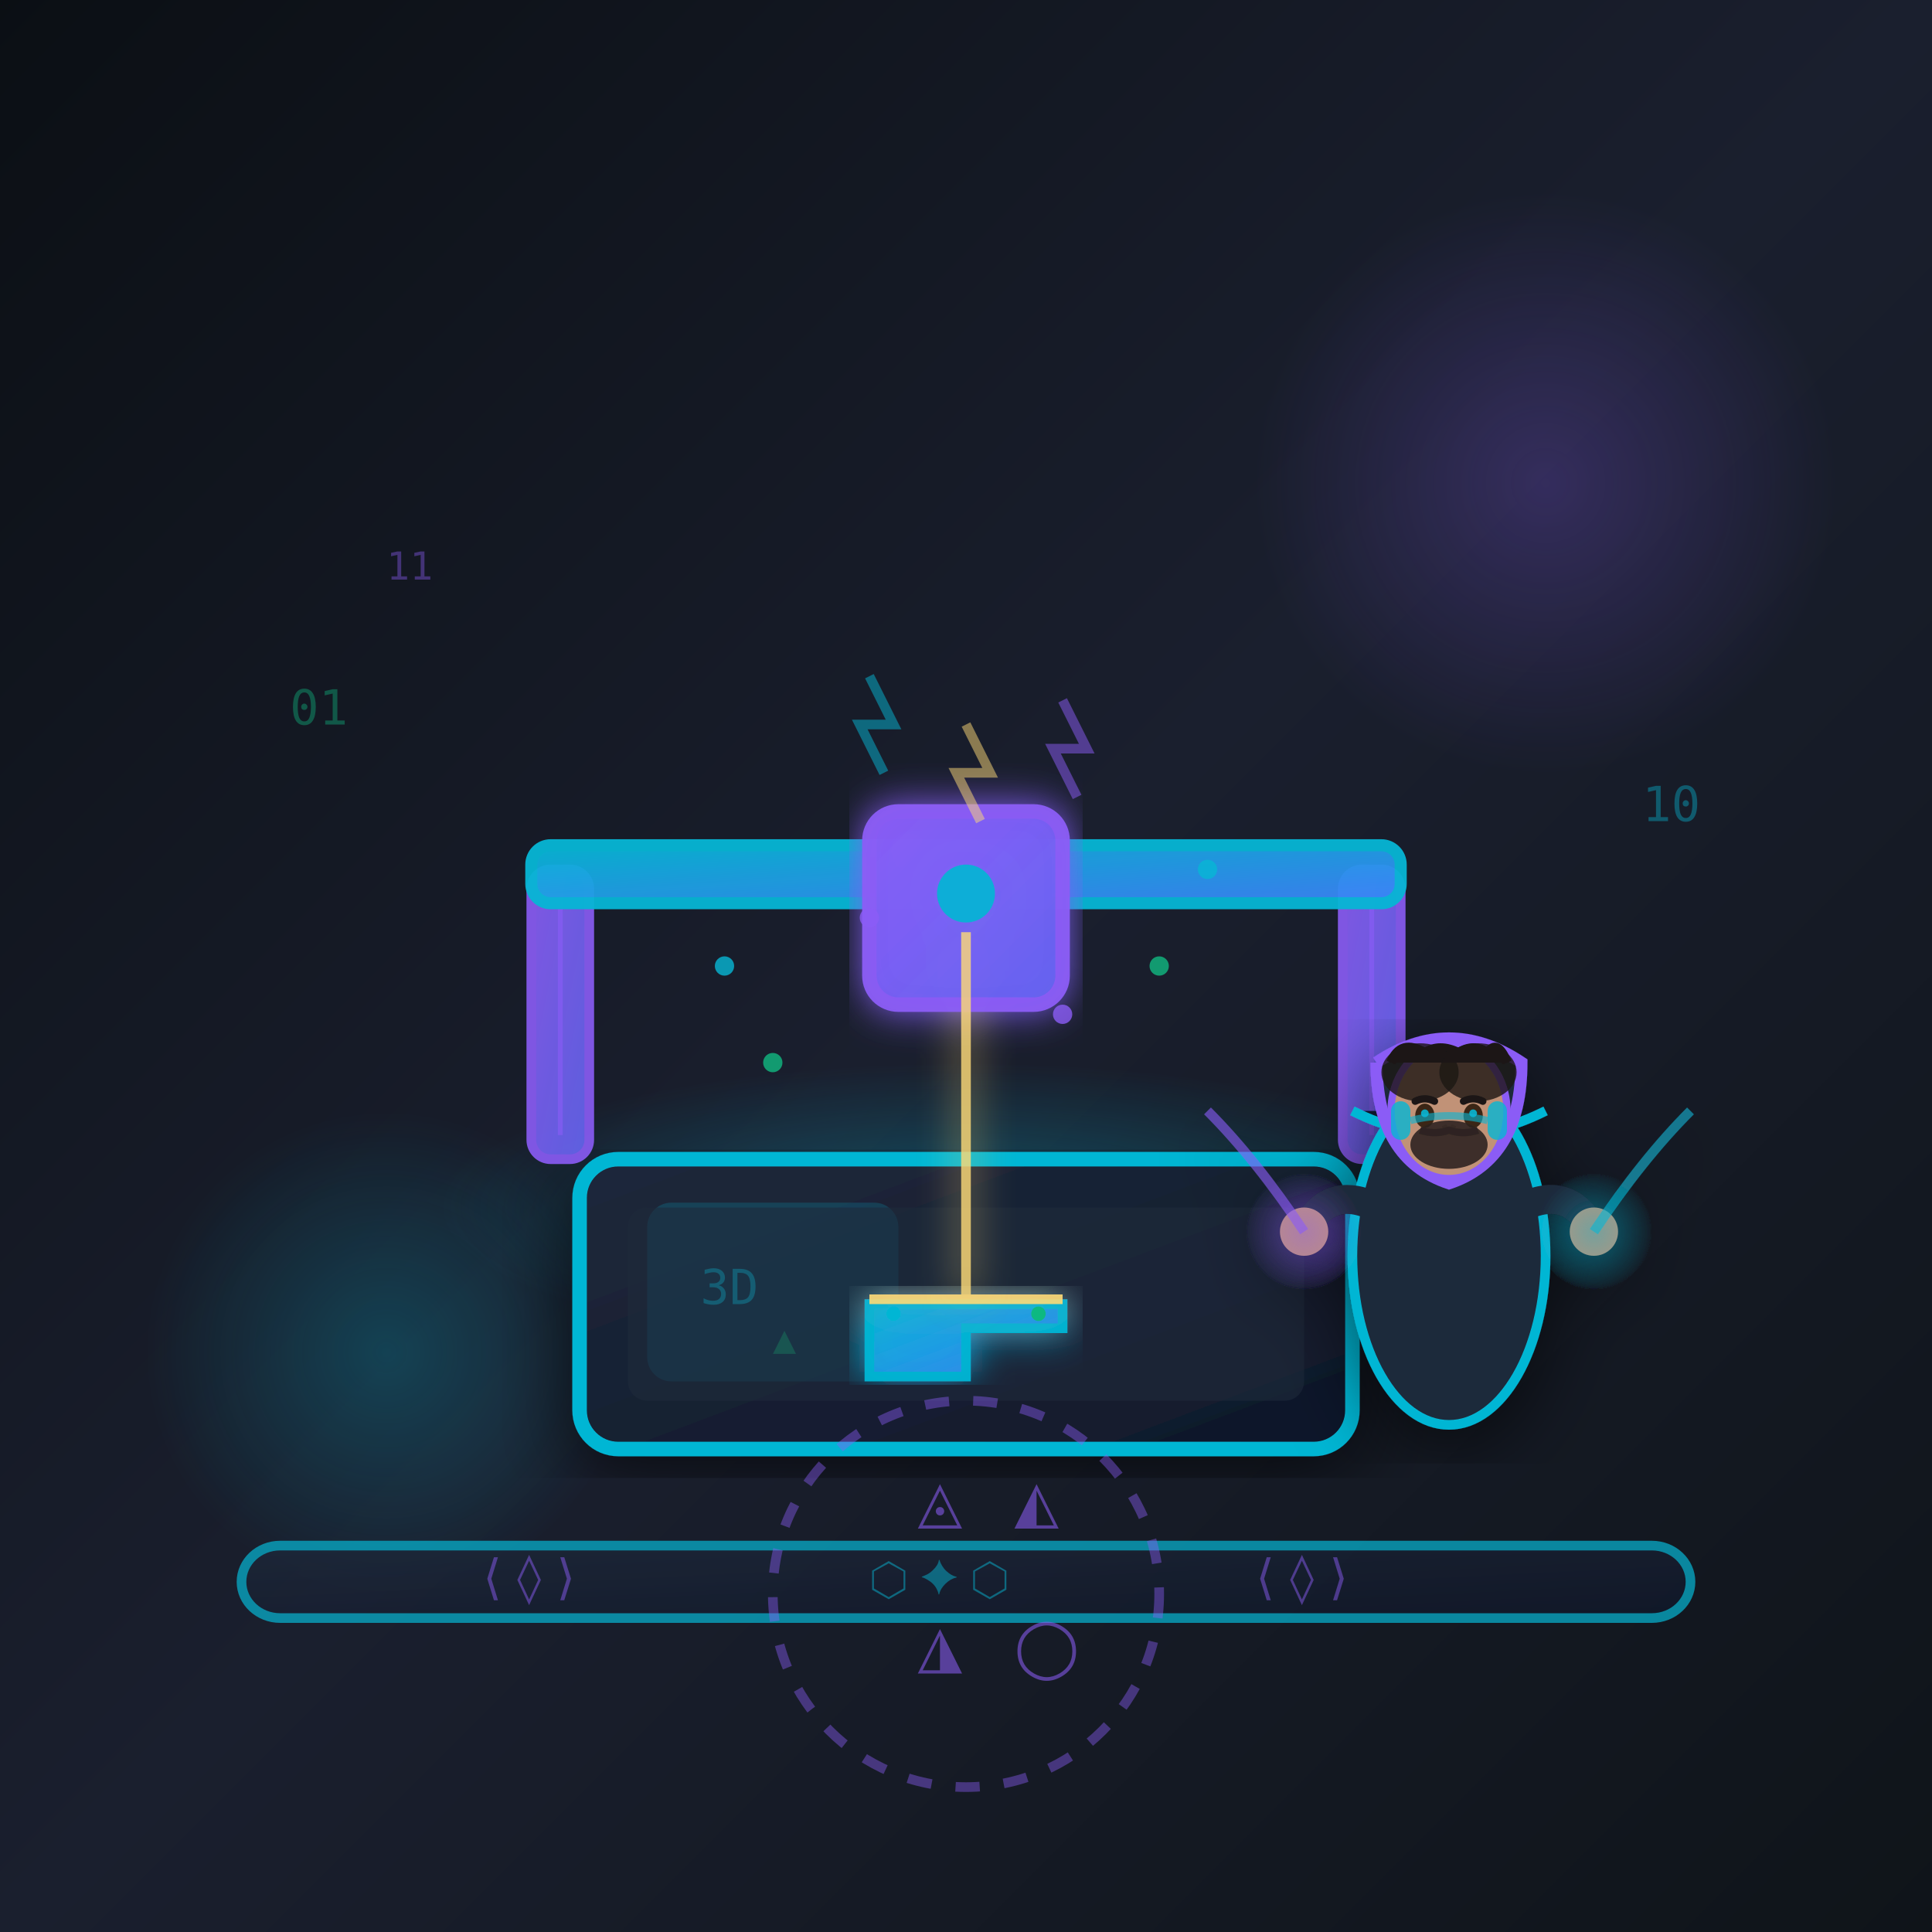
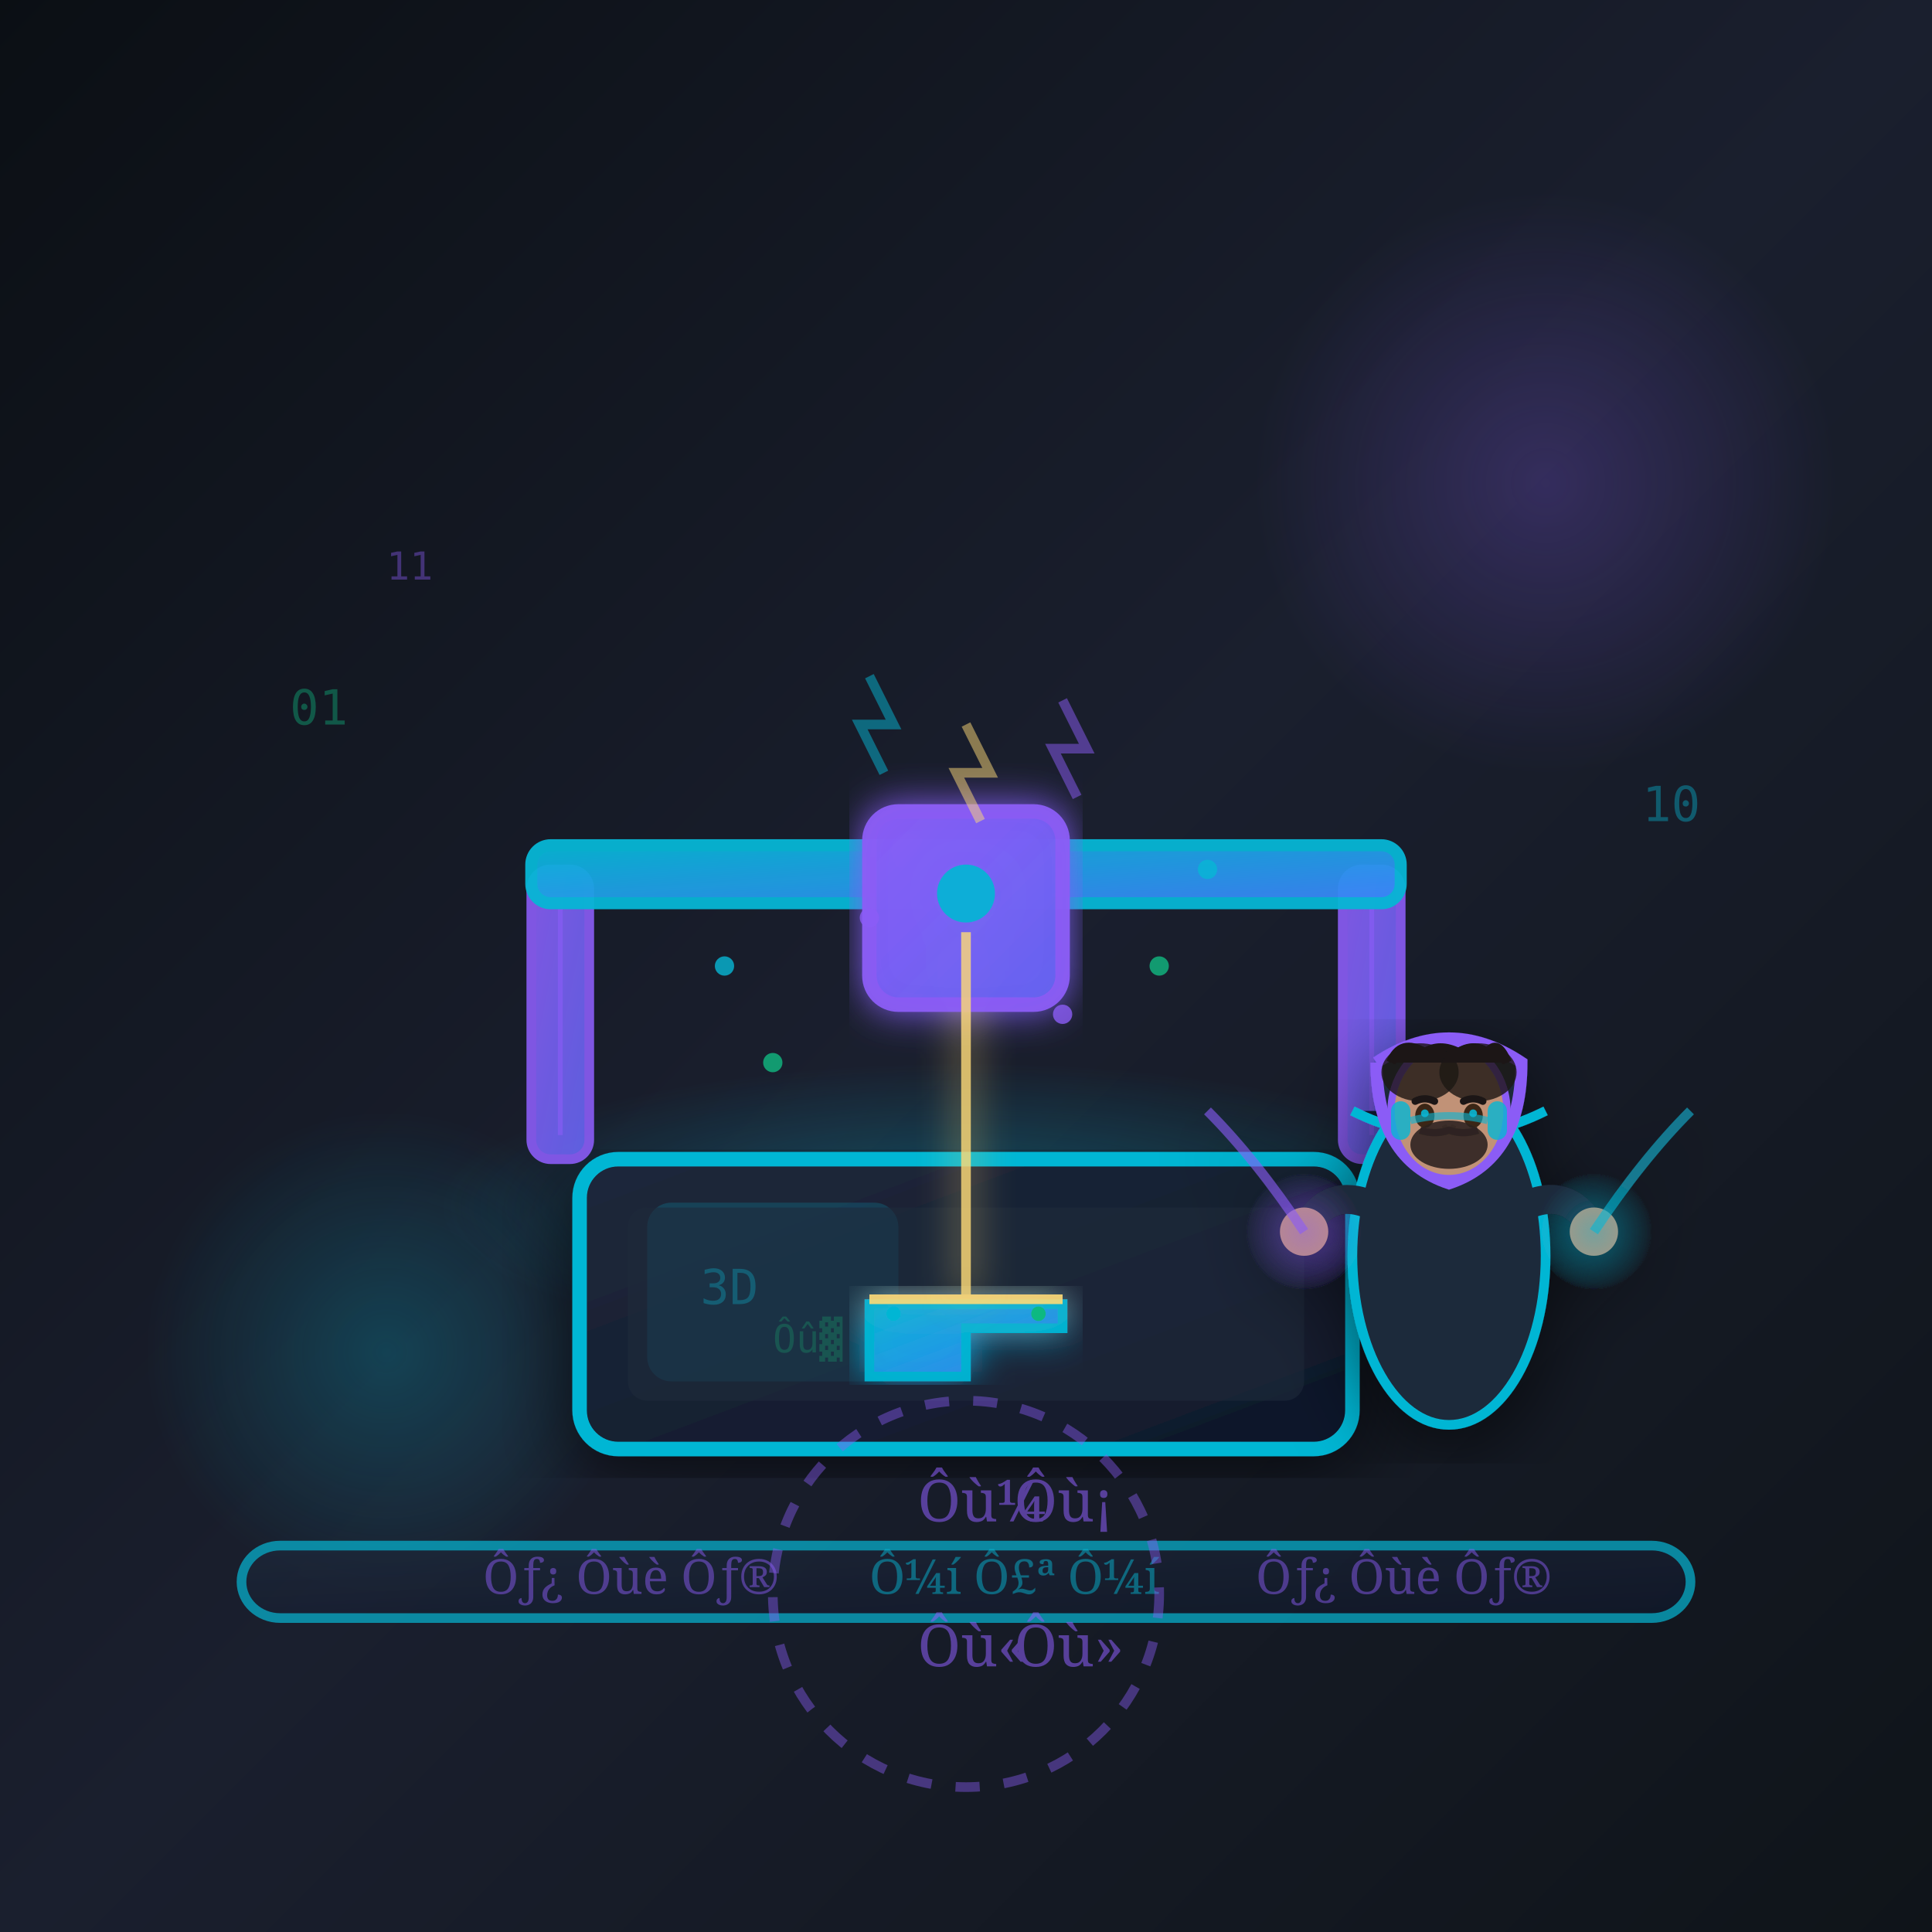
<svg xmlns="http://www.w3.org/2000/svg" viewBox="0 0 400 400" fill="none">
  <defs>
    <linearGradient id="bg-dark" x1="0%" y1="0%" x2="100%" y2="100%">
      <stop offset="0%" stop-color="#0B0F14" />
      <stop offset="50%" stop-color="#1a1f2e" />
      <stop offset="100%" stop-color="#0f1419" />
    </linearGradient>
    <linearGradient id="magic-cyan" x1="0%" y1="0%" x2="100%" y2="100%">
      <stop offset="0%" stop-color="#06B6D4" stop-opacity="1" />
      <stop offset="100%" stop-color="#3b82f6" stop-opacity="1" />
    </linearGradient>
    <linearGradient id="magic-purple" x1="0%" y1="0%" x2="100%" y2="100%">
      <stop offset="0%" stop-color="#8b5cf6" stop-opacity="1" />
      <stop offset="100%" stop-color="#6366f1" stop-opacity="1" />
    </linearGradient>
    <linearGradient id="magic-dark" x1="0%" y1="0%" x2="100%" y2="100%">
      <stop offset="0%" stop-color="#1e293b" stop-opacity="1" />
      <stop offset="100%" stop-color="#0f172a" stop-opacity="1" />
    </linearGradient>
    <radialGradient id="glow-cyan" cx="50%" cy="50%" r="50%">
      <stop offset="0%" stop-color="#06B6D4" stop-opacity="0.8" />
      <stop offset="100%" stop-color="#06B6D4" stop-opacity="0" />
    </radialGradient>
    <radialGradient id="glow-purple" cx="50%" cy="50%" r="50%">
      <stop offset="0%" stop-color="#8b5cf6" stop-opacity="0.8" />
      <stop offset="100%" stop-color="#8b5cf6" stop-opacity="0" />
    </radialGradient>
    <filter id="glow-effect">
      <feGaussianBlur stdDeviation="4" result="coloredBlur" />
      <feMerge>
        <feMergeNode in="coloredBlur" />
        <feMergeNode in="SourceGraphic" />
      </feMerge>
    </filter>
    <filter id="shadow-strong">
      <feDropShadow dx="0" dy="4" stdDeviation="8" flood-opacity="0.6" />
    </filter>
  </defs>
  <rect width="400" height="400" fill="url(#bg-dark)" />
  <circle cx="320" cy="100" r="60" fill="url(#glow-purple)" opacity="0.3">
    <animate attributeName="r" values="60;70;60" dur="4s" repeatCount="indefinite" />
    <animate attributeName="opacity" values="0.3;0.5;0.3" dur="4s" repeatCount="indefinite" />
  </circle>
  <circle cx="80" cy="280" r="50" fill="url(#glow-cyan)" opacity="0.3">
    <animate attributeName="r" values="50;60;50" dur="3.5s" repeatCount="indefinite" />
    <animate attributeName="opacity" values="0.3;0.5;0.3" dur="3.5s" repeatCount="indefinite" />
  </circle>
  <rect x="50" y="320" width="300" height="15" rx="8" fill="url(#magic-dark)" stroke="#06B6D4" stroke-width="2" opacity="0.7" />
  <g class="runes" opacity="0.6">
-     <text x="100" y="330" font-family="serif" font-size="10" fill="#8b5cf6" opacity="0.8">⟨ ◊ ⟩</text>
+     <text x="100" y="330" font-family="serif" font-size="10" fill="#8b5cf6" opacity="0.8">Ôƒ¿ Ôùè Ôƒ®</text>
    <animate attributeName="opacity" values="0.6;1;0.6" dur="3s" repeatCount="indefinite" />
-     <text x="180" y="330" font-family="serif" font-size="10" fill="#06B6D4" opacity="0.8">⬡ ✦ ⬡</text>
-     <text x="260" y="330" font-family="serif" font-size="10" fill="#8b5cf6" opacity="0.8">⟨ ◊ ⟩</text>
+     <text x="180" y="330" font-family="serif" font-size="10" fill="#06B6D4" opacity="0.8">Ô¼í Ô£ª Ô¼í</text>
+     <text x="260" y="330" font-family="serif" font-size="10" fill="#8b5cf6" opacity="0.8">Ôƒ¿ Ôùè Ôƒ®</text>
  </g>
  <g class="printer-magic">
    <ellipse cx="200" cy="250" rx="110" ry="30" fill="url(#glow-cyan)" opacity="0.4">
      <animate attributeName="opacity" values="0.4;0.7;0.4" dur="2s" repeatCount="indefinite" />
      <animate attributeName="rx" values="110;120;110" dur="2s" repeatCount="indefinite" />
    </ellipse>
    <rect x="120" y="240" width="160" height="60" rx="8" fill="url(#magic-dark)" stroke="#06B6D4" stroke-width="3" filter="url(#shadow-strong)" />
    <rect x="135" y="250" width="50" height="35" rx="4" fill="#06B6D4" opacity="0.2" stroke="#06B6D4" stroke-width="2">
      <animate attributeName="opacity" values="0.2;0.4;0.2" dur="2s" repeatCount="indefinite" />
    </rect>
    <text x="145" y="270" font-family="monospace" font-size="10" fill="#06B6D4" opacity="0.9">3D</text>
-     <text x="160" y="280" font-family="monospace" font-size="8" fill="#10B981" opacity="0.7">▲</text>
+     <text x="160" y="280" font-family="monospace" font-size="8" fill="#10B981" opacity="0.7">Ôû▓</text>
    <rect x="130" y="250" width="140" height="40" rx="4" fill="#1e293b" opacity="0.6" />
    <g class="print-object-magic" filter="url(#glow-effect)">
      <path d="M180 270 L180 285 L200 285 L200 275 L220 275 L220 270 Z" fill="url(#magic-cyan)" stroke="#06B6D4" stroke-width="2" opacity="0.95">
        <animate attributeName="opacity" values="0.95;0.7;0.95" dur="2s" repeatCount="indefinite" />
      </path>
      <rect x="180" y="268" width="40" height="2" fill="#FEDA77" opacity="0.9">
        <animate attributeName="width" values="0;40;0" dur="3s" repeatCount="indefinite" />
        <animate attributeName="opacity" values="0.9;1;0.9" dur="3s" repeatCount="indefinite" />
      </rect>
      <circle cx="185" cy="272" r="1.5" fill="#06B6D4">
        <animate attributeName="cy" values="272;260;272" dur="2s" repeatCount="indefinite" />
        <animate attributeName="opacity" values="1;0;1" dur="2s" repeatCount="indefinite" />
      </circle>
      <circle cx="215" cy="272" r="1.5" fill="#10B981">
        <animate attributeName="cy" values="272;260;272" dur="2.5s" repeatCount="indefinite" />
        <animate attributeName="opacity" values="1;0;1" dur="2.5s" repeatCount="indefinite" />
      </circle>
    </g>
    <rect x="110" y="180" width="12" height="60" rx="4" fill="url(#magic-purple)" stroke="#8b5cf6" stroke-width="2" opacity="0.9">
      <animate attributeName="opacity" values="0.9;1;0.9" dur="3s" repeatCount="indefinite" />
    </rect>
    <rect x="278" y="180" width="12" height="60" rx="4" fill="url(#magic-purple)" stroke="#8b5cf6" stroke-width="2" opacity="0.9">
      <animate attributeName="opacity" values="0.9;1;0.9" dur="3s" repeatCount="indefinite" />
    </rect>
    <line x1="116" y1="185" x2="116" y2="235" stroke="#8b5cf6" stroke-width="1" opacity="0.6">
      <animate attributeName="opacity" values="0.6;1;0.6" dur="1.5s" repeatCount="indefinite" />
    </line>
    <line x1="284" y1="185" x2="284" y2="235" stroke="#8b5cf6" stroke-width="1" opacity="0.6">
      <animate attributeName="opacity" values="0.6;1;0.6" dur="1.5s" repeatCount="indefinite" />
    </line>
    <rect x="110" y="175" width="180" height="12" rx="4" fill="url(#magic-cyan)" stroke="#06B6D4" stroke-width="2.5" opacity="0.95">
      <animateTransform attributeName="transform" type="translate" values="0,0; 0,10; 0,0" dur="5s" repeatCount="indefinite" />
    </rect>
    <g class="extrusor-magic" filter="url(#glow-effect)">
      <rect x="180" y="168" width="40" height="40" rx="6" fill="url(#magic-purple)" stroke="#8b5cf6" stroke-width="3" opacity="0.95">
        <animateTransform attributeName="transform" type="translate" values="0,0; 20,0; 0,0; -20,0; 0,0" dur="8s" repeatCount="indefinite" />
      </rect>
      <circle cx="200" cy="185" r="6" fill="#06B6D4" opacity="0.9">
        <animate attributeName="opacity" values="0.9;0.4;0.9" dur="2s" repeatCount="indefinite" />
        <animateTransform attributeName="transform" type="translate" values="0,0; 20,0; 0,0; -20,0; 0,0" dur="8s" repeatCount="indefinite" />
      </circle>
      <line x1="200" y1="193" x2="200" y2="268" stroke="#FEDA77" stroke-width="2" opacity="0.8">
        <animate attributeName="opacity" values="0.8;0.4;0.8" dur="1.5s" repeatCount="indefinite" />
        <animateTransform attributeName="transform" type="translate" values="0,0; 20,0; 0,0; -20,0; 0,0" dur="8s" repeatCount="indefinite" />
      </line>
    </g>
  </g>
  <g class="tech-wizard" filter="url(#shadow-strong)">
    <g class="wizard-body">
      <animateTransform attributeName="transform" type="translate" values="0,0; 0,-2; 0,0; 0,-1; 0,0" dur="3s" repeatCount="indefinite" />
      <ellipse cx="300" cy="260" rx="20" ry="35" fill="#1e293b" stroke="#06B6D4" stroke-width="2" />
      <path d="M280 230 Q300 240 320 230" fill="#0f172a" stroke="#06B6D4" stroke-width="2" />
      <path d="M285 220 Q300 210 315 220 Q315 240 300 245 Q285 240 285 220" fill="#1e293b" stroke="#8b5cf6" stroke-width="2.5" />
      <ellipse cx="300" cy="230" rx="12" ry="14" fill="#c19277" stroke="#8b5cf6" stroke-width="1.5" />
      <path d="M288 220 Q290 215 295 218 Q298 216 302 218 Q305 216 308 218 Q310 215 312 220" fill="#1a1614" stroke="#1a1614" stroke-width="2" />
      <ellipse cx="294" cy="222" rx="8" ry="6" fill="#1a1614" opacity="0.8" />
      <ellipse cx="306" cy="222" rx="8" ry="6" fill="#1a1614" opacity="0.8" />
      <path d="M293 228 Q295 227 297 228" stroke="#1a1614" stroke-width="1.5" stroke-linecap="round" />
      <path d="M303 228 Q305 227 307 228" stroke="#1a1614" stroke-width="1.5" stroke-linecap="round" />
      <ellipse cx="295" cy="231" rx="2" ry="2.5" fill="#3a2817">
        <animate attributeName="ry" values="2.5;0.5;2.5" dur="4s" repeatCount="indefinite" />
      </ellipse>
      <ellipse cx="305" cy="231" rx="2" ry="2.5" fill="#3a2817">
        <animate attributeName="ry" values="2.5;0.5;2.5" dur="4s" begin="0.2s" repeatCount="indefinite" />
      </ellipse>
      <circle cx="295" cy="230.5" r="0.8" fill="#06B6D4" opacity="0.9">
        <animate attributeName="opacity" values="0.9;0.3;0.9" dur="2s" repeatCount="indefinite" />
      </circle>
      <circle cx="305" cy="230.5" r="0.8" fill="#06B6D4" opacity="0.9">
        <animate attributeName="opacity" values="0.9;0.3;0.9" dur="2s" repeatCount="indefinite" />
      </circle>
      <path d="M299 233 Q300 235 301 233" stroke="#8b6f5f" stroke-width="1" fill="none" />
      <ellipse cx="300" cy="237" rx="8" ry="5" fill="#2d2420" opacity="0.9" />
      <path d="M294 234 Q297 235 300 234 Q303 235 306 234" fill="#2d2420" stroke="#2d2420" stroke-width="1.5" />
      <path d="M285 250 Q275 245 270 255" stroke="#1e293b" stroke-width="6" stroke-linecap="round" fill="none" />
      <ellipse cx="270" cy="255" rx="5" ry="5" fill="#c19277" />
      <path d="M315 250 Q325 245 330 255" stroke="#1e293b" stroke-width="6" stroke-linecap="round" fill="none" />
      <ellipse cx="330" cy="255" rx="5" ry="5" fill="#c19277" />
      <rect x="288" y="228" width="4" height="8" rx="2" fill="#06B6D4" opacity="0.8" />
      <rect x="308" y="228" width="4" height="8" rx="2" fill="#06B6D4" opacity="0.8" />
      <path d="M292 232 Q300 230 308 232" stroke="#06B6D4" stroke-width="1.5" fill="none" opacity="0.6" />
    </g>
    <g class="magic-energy">
      <circle cx="270" cy="255" r="12" fill="url(#glow-purple)" opacity="0.5">
        <animate attributeName="r" values="12;18;12" dur="2s" repeatCount="indefinite" />
        <animate attributeName="opacity" values="0.5;0.8;0.5" dur="2s" repeatCount="indefinite" />
      </circle>
      <circle cx="330" cy="255" r="12" fill="url(#glow-cyan)" opacity="0.5">
        <animate attributeName="r" values="12;18;12" dur="2s" repeatCount="indefinite" />
        <animate attributeName="opacity" values="0.5;0.8;0.5" dur="2s" repeatCount="indefinite" />
      </circle>
      <path d="M270 255 Q260 240 250 230" stroke="#8b5cf6" stroke-width="2" opacity="0.6" fill="none">
        <animate attributeName="opacity" values="0.6;1;0.6" dur="1.5s" repeatCount="indefinite" />
      </path>
      <path d="M330 255 Q340 240 350 230" stroke="#06B6D4" stroke-width="2" opacity="0.6" fill="none">
        <animate attributeName="opacity" values="0.6;1;0.6" dur="1.5s" repeatCount="indefinite" />
      </path>
    </g>
  </g>
  <g class="dark-magic" opacity="0.7">
    <circle cx="200" cy="330" r="40" fill="none" stroke="#8b5cf6" stroke-width="2" stroke-dasharray="5,5" opacity="0.6">
      <animateTransform attributeName="transform" type="rotate" values="0 200 330; 360 200 330" dur="20s" repeatCount="indefinite" />
    </circle>
    <g opacity="0.8">
      <animateTransform attributeName="transform" type="rotate" values="0 200 330; 360 200 330" dur="15s" repeatCount="indefinite" />
-       <text x="190" y="315" font-family="serif" font-size="12" fill="#8b5cf6">◬</text>
-       <text x="210" y="315" font-family="serif" font-size="12" fill="#8b5cf6">◭</text>
-       <text x="190" y="345" font-family="serif" font-size="12" fill="#8b5cf6">◮</text>
-       <text x="210" y="345" font-family="serif" font-size="12" fill="#8b5cf6">◯</text>
+       <text x="190" y="315" font-family="serif" font-size="12" fill="#8b5cf6">Ôù¼</text>
+       <text x="210" y="315" font-family="serif" font-size="12" fill="#8b5cf6">Ôù¡</text>
+       <text x="190" y="345" font-family="serif" font-size="12" fill="#8b5cf6">Ôù«</text>
+       <text x="210" y="345" font-family="serif" font-size="12" fill="#8b5cf6">Ôù»</text>
    </g>
  </g>
  <g class="magic-particles">
    <circle cx="150" cy="200" r="2" fill="#06B6D4" opacity="0.8">
      <animate attributeName="cy" values="200;150;200" dur="5s" repeatCount="indefinite" />
      <animate attributeName="opacity" values="0.8;0.2;0.8" dur="5s" repeatCount="indefinite" />
    </circle>
    <circle cx="250" cy="180" r="2" fill="#06B6D4" opacity="0.8">
      <animate attributeName="cy" values="180;130;180" dur="4.5s" repeatCount="indefinite" />
      <animate attributeName="opacity" values="0.8;0.2;0.8" dur="4.5s" repeatCount="indefinite" />
    </circle>
    <circle cx="180" cy="190" r="2" fill="#8b5cf6" opacity="0.8">
      <animate attributeName="cy" values="190;140;190" dur="5.5s" repeatCount="indefinite" />
      <animate attributeName="opacity" values="0.8;0.2;0.8" dur="5.5s" repeatCount="indefinite" />
    </circle>
    <circle cx="220" cy="210" r="2" fill="#8b5cf6" opacity="0.8">
      <animate attributeName="cy" values="210;160;210" dur="6s" repeatCount="indefinite" />
      <animate attributeName="opacity" values="0.8;0.2;0.8" dur="6s" repeatCount="indefinite" />
    </circle>
    <circle cx="160" cy="220" r="2" fill="#10B981" opacity="0.8">
      <animate attributeName="cy" values="220;170;220" dur="5.2s" repeatCount="indefinite" />
      <animate attributeName="opacity" values="0.8;0.2;0.8" dur="5.2s" repeatCount="indefinite" />
    </circle>
    <circle cx="240" cy="200" r="2" fill="#10B981" opacity="0.8">
      <animate attributeName="cy" values="200;150;200" dur="4.8s" repeatCount="indefinite" />
      <animate attributeName="opacity" values="0.8;0.2;0.8" dur="4.8s" repeatCount="indefinite" />
    </circle>
  </g>
  <g class="binary-code" opacity="0.4">
    <text x="60" y="150" font-family="monospace" font-size="10" fill="#10B981">01</text>
    <animate attributeName="opacity" values="0.4;0.7;0.4" dur="3s" repeatCount="indefinite" />
    <text x="340" y="170" font-family="monospace" font-size="10" fill="#06B6D4">10</text>
    <text x="80" y="120" font-family="monospace" font-size="8" fill="#8b5cf6">11</text>
  </g>
  <g class="energy-bolts" opacity="0.5">
    <path d="M200 150 L205 160 L198 160 L203 170" stroke="#FEDA77" stroke-width="2" fill="none">
      <animate attributeName="opacity" values="0;1;0" dur="0.3s" repeatCount="indefinite" begin="0s" />
    </path>
    <path d="M180 140 L185 150 L178 150 L183 160" stroke="#06B6D4" stroke-width="2" fill="none">
      <animate attributeName="opacity" values="0;1;0" dur="0.3s" repeatCount="indefinite" begin="0.5s" />
    </path>
    <path d="M220 145 L225 155 L218 155 L223 165" stroke="#8b5cf6" stroke-width="2" fill="none">
      <animate attributeName="opacity" values="0;1;0" dur="0.3s" repeatCount="indefinite" begin="1s" />
    </path>
  </g>
</svg>
